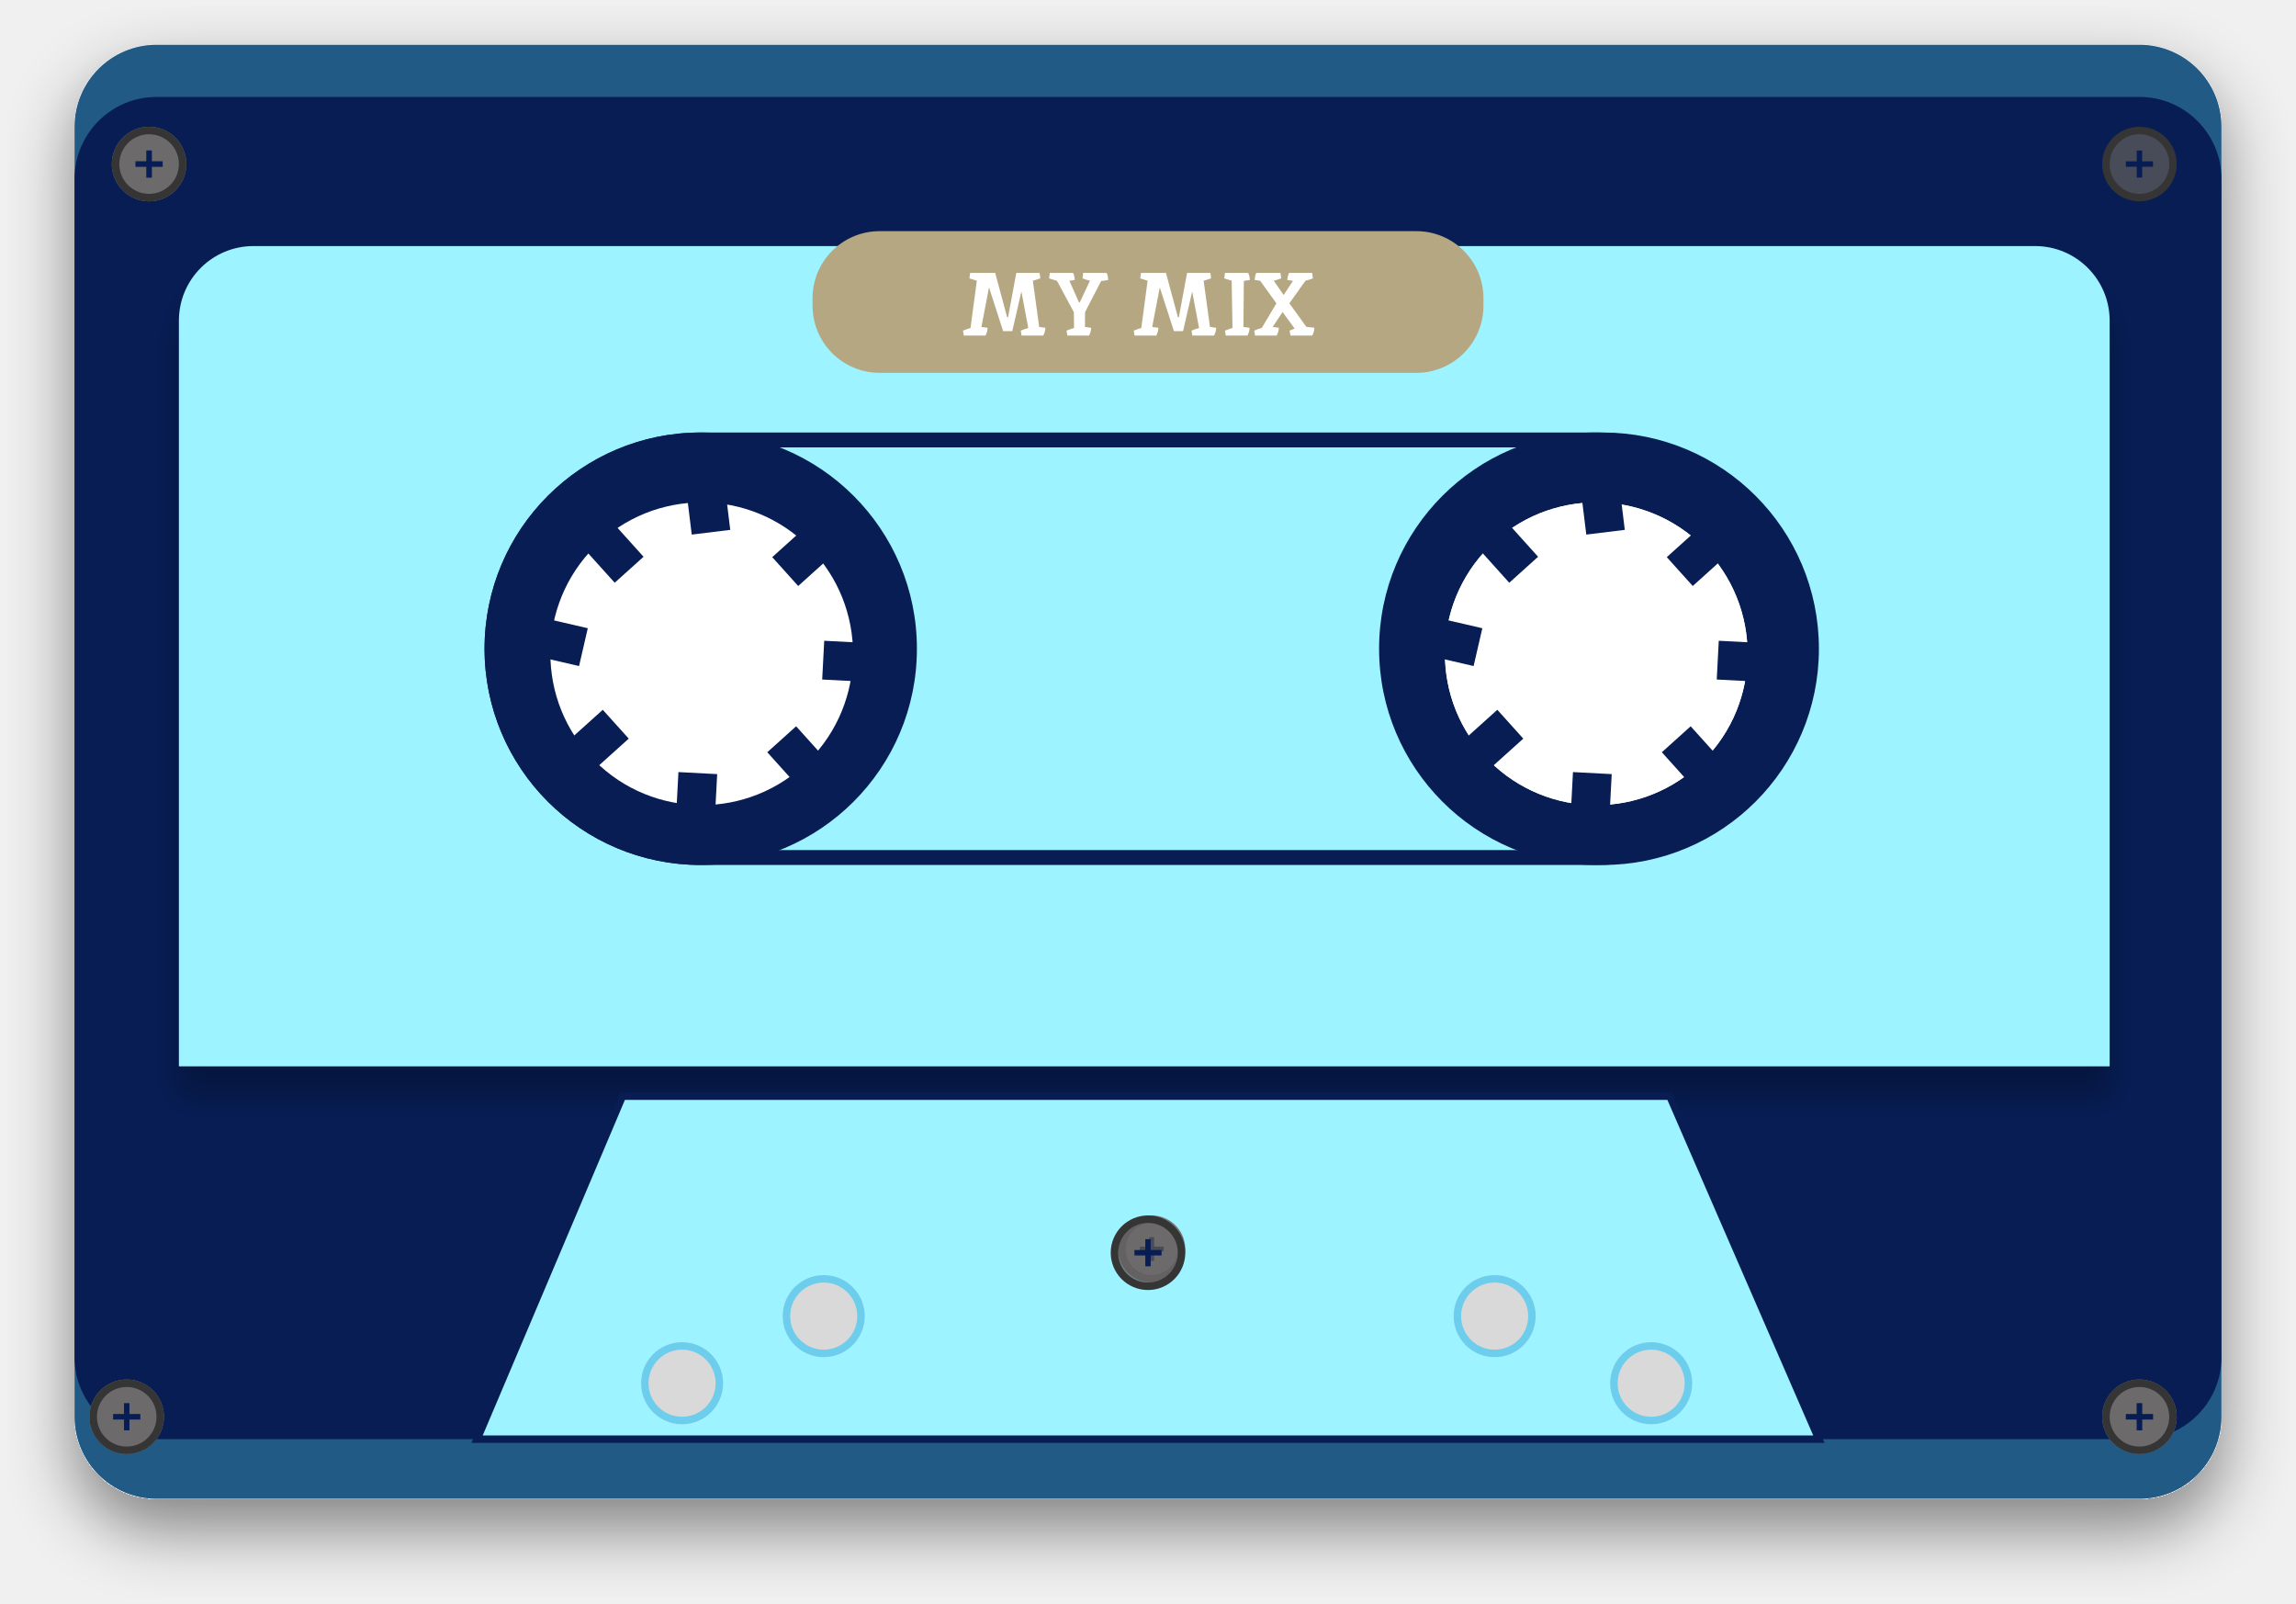
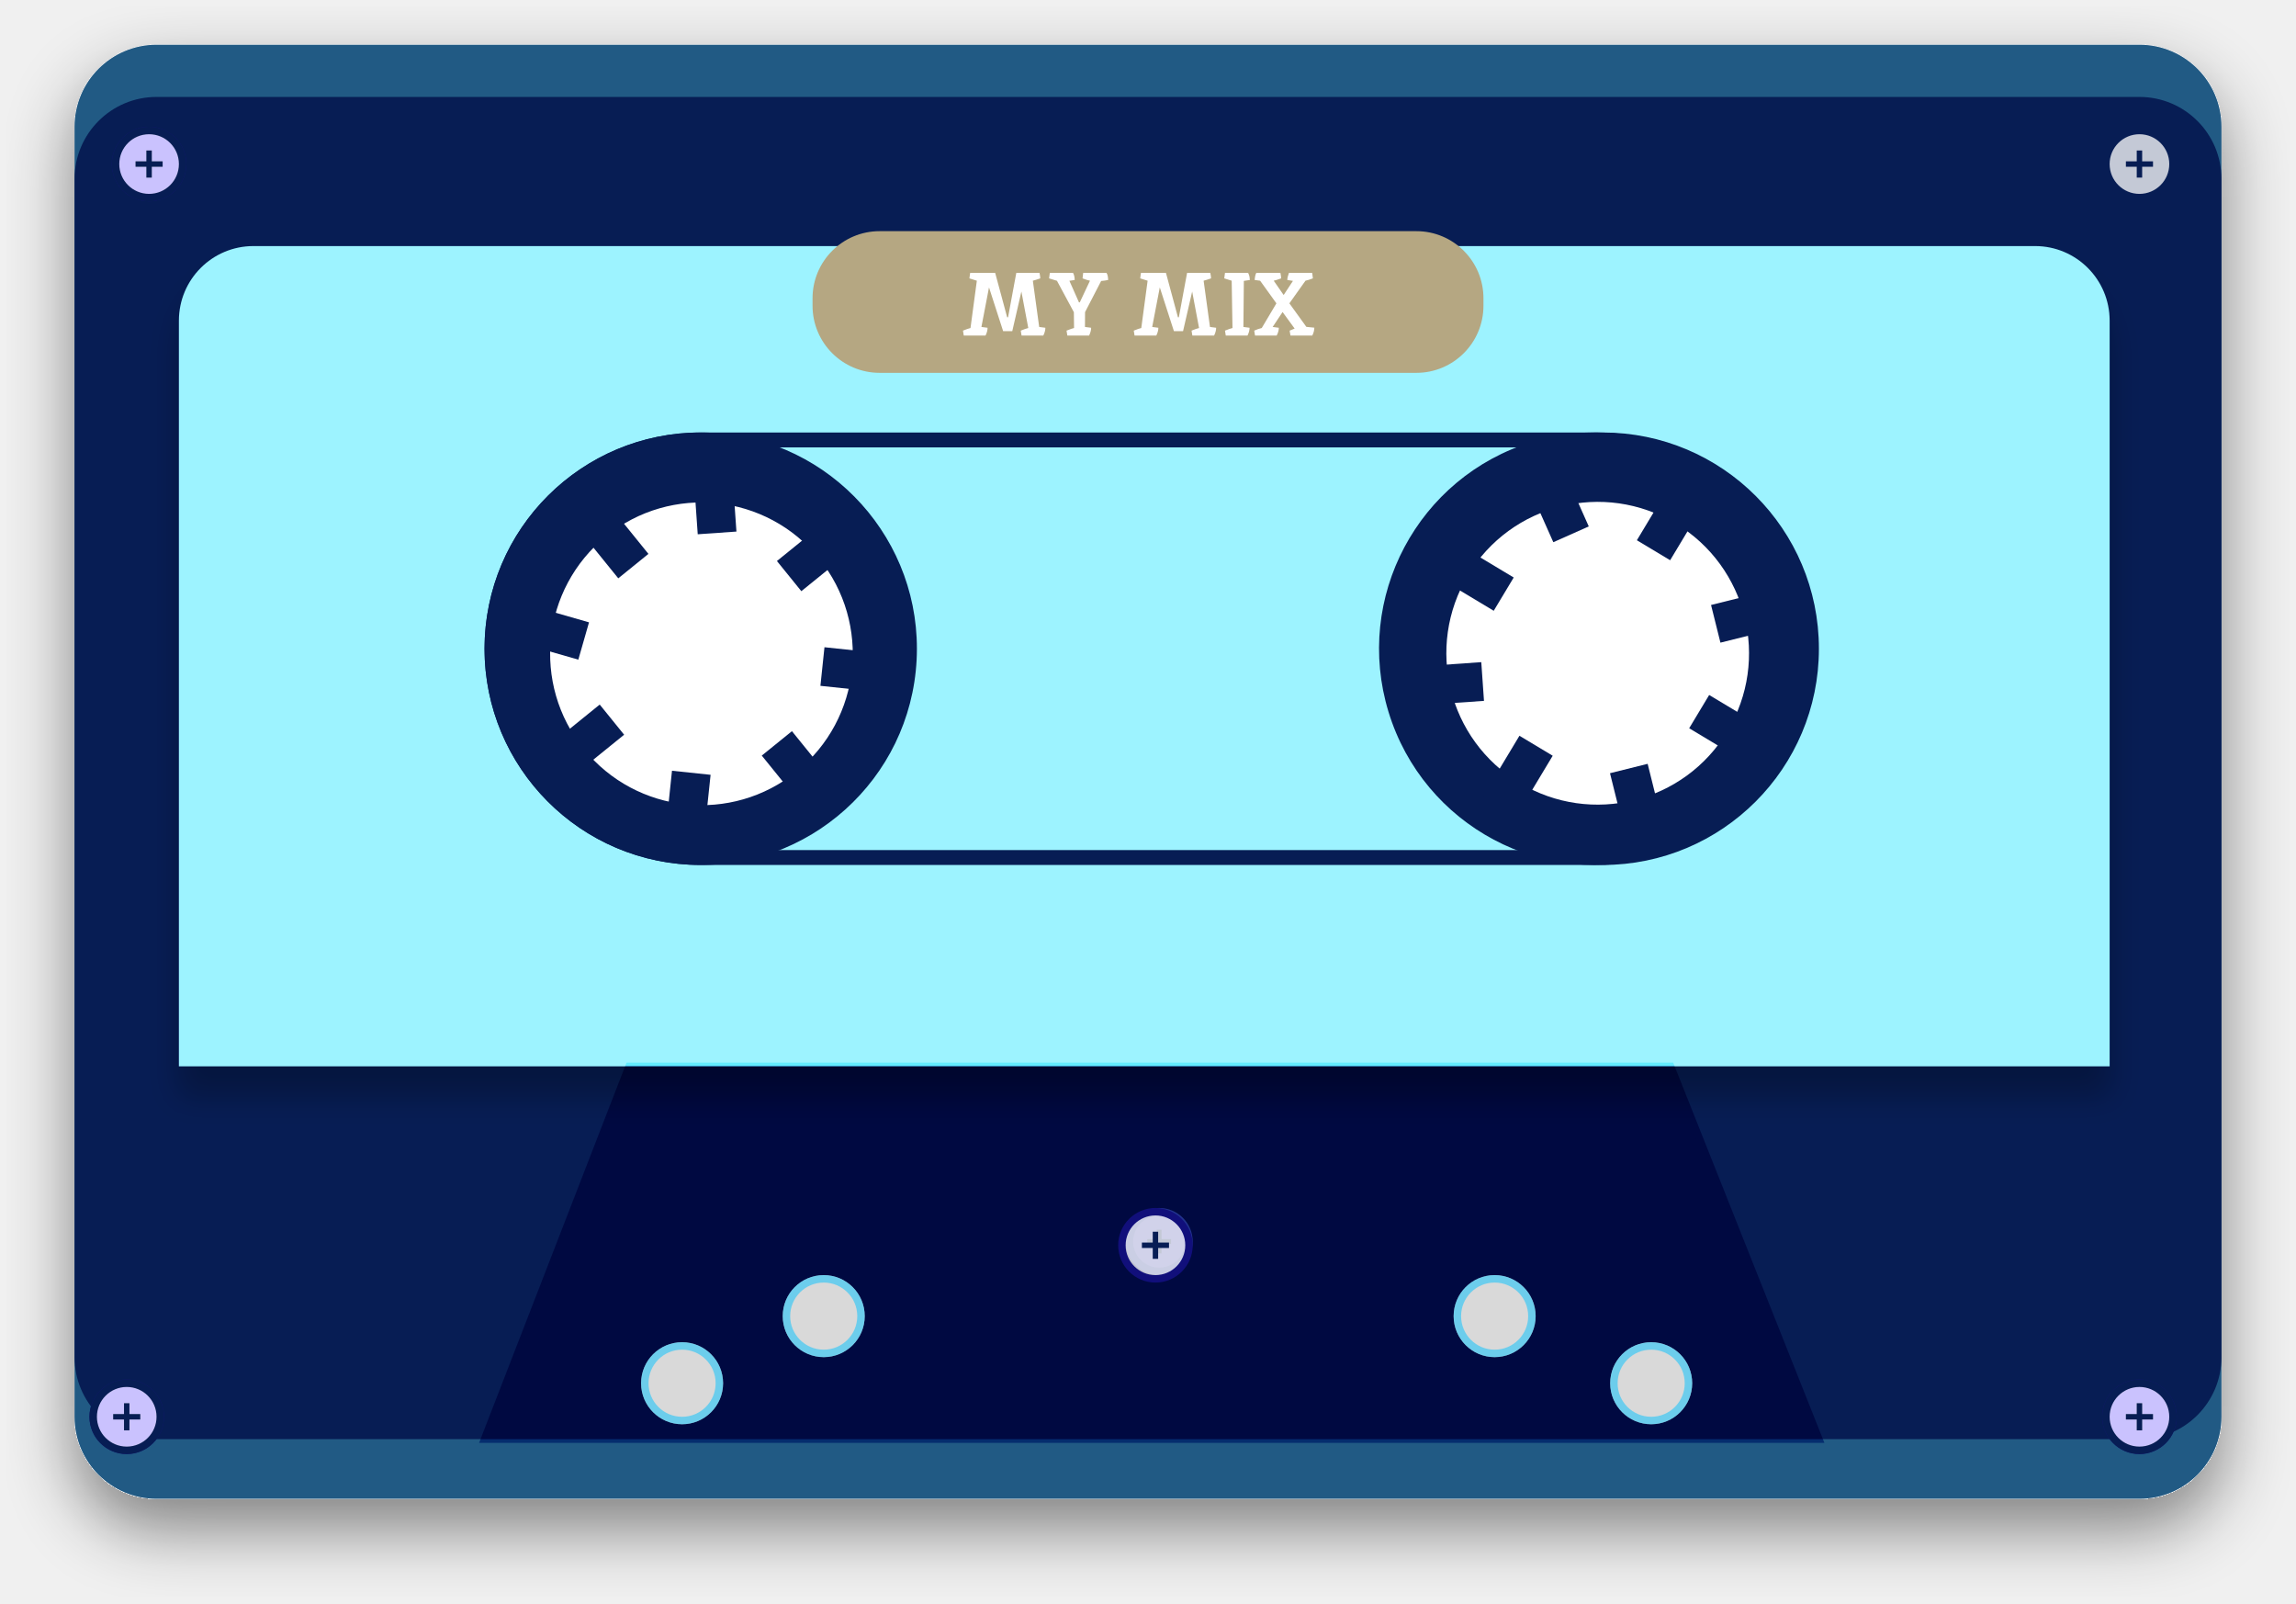
<svg xmlns="http://www.w3.org/2000/svg" width="308" height="215" viewBox="0 0 308 215" fill="none">
-   <g id="Cassette Tape" filter="url(#filter0_d_46_164)">
+   <g id="Cassette Tape" filter="url(#filter0_d_654_500)">
    <g id="Cassette Case">
-       <mask id="path-1-inside-1_46_164" fill="white">
+       <mask id="path-1-inside-1_654_500" fill="white">
        <rect x="10" y="6" width="288" height="195" rx="11" />
      </mask>
-       <rect x="10" y="6" width="288" height="195" rx="11" fill="#CF5858" stroke="#215A84" stroke-width="86" mask="url(#path-1-inside-1_46_164)" />
+       <rect x="10" y="6" width="288" height="195" rx="11" fill="#CF5858" stroke="#215A84" stroke-width="86" mask="url(#path-1-inside-1_654_500)" />
    </g>
    <g id="Cassette Tape_2">
-       <mask id="path-2-inside-2_46_164" fill="white">
+       <mask id="path-2-inside-2_654_500" fill="white">
        <rect x="10" y="13" width="288" height="180" rx="11" />
      </mask>
-       <rect x="10" y="13" width="288" height="180" rx="11" fill="#071D54" stroke="#071D54" stroke-width="86" mask="url(#path-2-inside-2_46_164)" />
+       <rect x="10" y="13" width="288" height="180" rx="11" fill="#071D54" stroke="#071D54" stroke-width="86" mask="url(#path-2-inside-2_654_500)" />
    </g>
    <g id="Screws">
      <g id="Screw">
-         <circle id="Ellipse 1" cx="20" cy="22" r="4.5" fill="#9D9D9D" stroke="#787878" />
+         <circle id="Ellipse 1" cx="20" cy="22" r="4.5" fill="#2300FB" stroke="#131178" />
        <g id="cross">
          <rect id="Rectangle 10" x="18.182" y="21.636" width="3.636" height="0.727" fill="#071D54" />
          <rect id="Rectangle 11" x="19.636" y="23.818" width="3.636" height="0.727" transform="rotate(-90 19.6364 23.8182)" fill="#071D54" />
        </g>
        <g id="Screw_2">
-           <circle id="Ellipse 1_2" cx="20" cy="22" r="4.5" fill="#5C5A5A" fill-opacity="0.76" stroke="#353535" />
+           <circle id="Ellipse 1_2" cx="20" cy="22" r="4.5" fill="white" fill-opacity="0.76" stroke="#071D54" />
          <g id="cross_2">
            <rect id="Rectangle 10_2" x="18.182" y="21.636" width="3.636" height="0.727" fill="#071D54" />
            <rect id="Rectangle 11_2" x="19.636" y="23.818" width="3.636" height="0.727" transform="rotate(-90 19.6364 23.8182)" fill="#071D54" />
          </g>
        </g>
      </g>
      <g id="Screw_3">
-         <circle id="Ellipse 1_3" cx="17" cy="190" r="4.5" fill="#9D9D9D" stroke="#787878" />
+         <circle id="Ellipse 1_3" cx="17" cy="190" r="4.5" fill="#2300FB" stroke="#131178" />
        <g id="cross_3">
          <rect id="Rectangle 10_3" x="15.182" y="189.636" width="3.636" height="0.727" fill="#071D54" />
          <rect id="Rectangle 11_3" x="16.636" y="191.818" width="3.636" height="0.727" transform="rotate(-90 16.6364 191.818)" fill="#071D54" />
        </g>
        <g id="Screw_4">
-           <circle id="Ellipse 1_4" cx="17" cy="190" r="4.5" fill="#5C5A5A" fill-opacity="0.76" stroke="#353535" />
+           <circle id="Ellipse 1_4" cx="17" cy="190" r="4.5" fill="white" fill-opacity="0.76" stroke="#071D54" />
          <g id="cross_4">
            <rect id="Rectangle 10_4" x="15.182" y="189.636" width="3.636" height="0.727" fill="#071D54" />
            <rect id="Rectangle 11_4" x="16.636" y="191.818" width="3.636" height="0.727" transform="rotate(-90 16.6364 191.818)" fill="#071D54" />
          </g>
        </g>
      </g>
      <g id="Screw_5">
-         <circle id="Ellipse 1_5" cx="287" cy="190" r="4.5" fill="#9D9D9D" stroke="#787878" />
+         <circle id="Ellipse 1_5" cx="287" cy="190" r="4.5" fill="#2300FB" stroke="#131178" />
        <g id="cross_5">
          <rect id="Rectangle 10_5" x="285.182" y="189.636" width="3.636" height="0.727" fill="#071D54" />
          <rect id="Rectangle 11_5" x="286.636" y="191.818" width="3.636" height="0.727" transform="rotate(-90 286.636 191.818)" fill="#071D54" />
        </g>
        <g id="Screw_6">
-           <circle id="Ellipse 1_6" cx="287" cy="190" r="4.5" fill="#5C5A5A" fill-opacity="0.76" stroke="#353535" />
+           <circle id="Ellipse 1_6" cx="287" cy="190" r="4.5" fill="white" fill-opacity="0.76" stroke="#071D54" />
          <g id="cross_6">
            <rect id="Rectangle 10_6" x="285.182" y="189.636" width="3.636" height="0.727" fill="#071D54" />
            <rect id="Rectangle 11_6" x="286.636" y="191.818" width="3.636" height="0.727" transform="rotate(-90 286.636 191.818)" fill="#071D54" />
          </g>
        </g>
      </g>
      <g id="Screw_7">
-         <circle id="Ellipse 1_7" cx="287" cy="22" r="4.5" fill="#5C5A5A" fill-opacity="0.76" stroke="#353535" />
+         <circle id="Ellipse 1_7" cx="287" cy="22" r="4.5" fill="white" fill-opacity="0.76" stroke="#071D54" />
        <g id="cross_7">
          <rect id="Rectangle 10_7" x="285.182" y="21.636" width="3.636" height="0.727" fill="#071D54" />
          <rect id="Rectangle 11_7" x="286.636" y="23.818" width="3.636" height="0.727" transform="rotate(-90 286.636 23.8182)" fill="#071D54" />
        </g>
      </g>
    </g>
-     <g id="Labels" filter="url(#filter1_d_46_164)">
+     <g id="Labels" filter="url(#filter1_d_654_500)">
      <path d="M24 43C24 37.477 28.477 33 34 33H273C278.523 33 283 37.477 283 43V143H24V43Z" fill="#9DF3FF" />
    </g>
-     <g id="Spools">
-       <g id="Spool">
-         <circle id="OuterSpool" cx="214" cy="87" r="29" fill="#071D54" />
-         <g id="InnerSpool">
-           <circle id="Spool_2" cx="214.133" cy="87.675" r="19.8" transform="rotate(-42 214.133 87.6752)" fill="white" stroke="white" />
-           <circle id="Spool_3" cx="214.133" cy="87.675" r="20.3" transform="rotate(-42 214.133 87.6752)" fill="white" />
-           <path id="Rectangle 1" d="M222.929 100.882L226.797 97.399L233.763 105.135L229.895 108.618L222.929 100.882Z" fill="#071D54" />
-           <path id="Rectangle 5" d="M211.008 103.541L216.206 103.814L215.661 114.21L210.463 113.937L211.008 103.541Z" fill="#071D54" />
-           <path id="Rectangle 7" d="M198.85 84.249L197.679 89.321L187.535 86.979L188.706 81.907L198.85 84.249Z" fill="#071D54" />
-           <path id="Rectangle 8" d="M217.961 71.058L212.795 71.693L211.526 61.36L216.693 60.726L217.961 71.058Z" fill="#071D54" />
-           <path id="Rectangle 6" d="M230.295 91.128L230.567 85.93L240.963 86.475L240.691 91.673L230.295 91.128Z" fill="#071D54" />
-           <path id="Rectangle 2" d="M195.495 70.413L199.363 66.93L206.329 74.666L202.46 78.149L195.495 70.413Z" fill="#071D54" />
-           <rect id="Rectangle 3" x="196.606" y="106.02" width="5.205" height="10.41" transform="rotate(-132 196.606 106.02)" fill="#071D54" />
-           <rect id="Rectangle 4" x="227.075" y="78.586" width="5.205" height="10.41" transform="rotate(-132 227.075 78.5856)" fill="#071D54" />
-         </g>
-       </g>
-       <g id="Spool_4">
-         <circle id="OuterSpool_2" cx="94" cy="87" r="29" fill="#071D54" />
-         <g id="InnerSpool_2">
-           <circle id="Spool_5" cx="94.133" cy="87.675" r="20.3" transform="rotate(-42 94.1329 87.6752)" fill="white" />
-           <path id="Rectangle 1_2" d="M102.929 100.882L106.797 97.399L113.763 105.135L109.895 108.618L102.929 100.882Z" fill="#071D54" />
-           <path id="Rectangle 5_2" d="M91.008 103.541L96.206 103.814L95.661 114.21L90.463 113.937L91.008 103.541Z" fill="#071D54" />
-           <path id="Rectangle 7_2" d="M78.85 84.249L77.679 89.321L67.535 86.979L68.706 81.907L78.85 84.249Z" fill="#071D54" />
-           <path id="Rectangle 8_2" d="M97.961 71.058L92.795 71.693L91.526 61.36L96.693 60.726L97.961 71.058Z" fill="#071D54" />
-           <path id="Rectangle 6_2" d="M110.295 91.128L110.567 85.93L120.963 86.475L120.691 91.673L110.295 91.128Z" fill="#071D54" />
-           <path id="Rectangle 2_2" d="M75.495 70.413L79.363 66.93L86.329 74.666L82.46 78.149L75.495 70.413Z" fill="#071D54" />
-           <rect id="Rectangle 3_2" x="76.606" y="106.02" width="5.205" height="10.41" transform="rotate(-132 76.6062 106.02)" fill="#071D54" />
-           <rect id="Rectangle 4_2" x="107.075" y="78.586" width="5.205" height="10.41" transform="rotate(-132 107.075 78.5856)" fill="#071D54" />
-         </g>
-       </g>
-       <rect id="tension on spool" x="66" y="59" width="177" height="56" rx="28" stroke="#071D54" stroke-width="2" />
+     <rect id="tension on spool" x="66" y="58.999" width="177" height="56" rx="28" stroke="#071D54" stroke-width="2" />
+     <g id="Spool 1">
+       <path d="M122.96 88.517C122.122 104.512 108.476 116.798 92.482 115.96C76.488 115.122 64.201 101.476 65.04 85.482C65.878 69.488 79.523 57.201 95.517 58.039C111.512 58.878 123.798 72.523 122.96 88.517Z" fill="#071D54" />
+       <path d="M109.873 74.906C116.929 83.619 115.585 96.401 106.872 103.457C98.159 110.512 85.377 109.169 78.321 100.456C71.266 91.743 72.609 78.96 81.322 71.905C90.035 64.849 102.818 66.193 109.873 74.906Z" fill="white" />
+       <path d="M102.19 101.329L106.235 98.054L112.787 106.144L108.741 109.42L102.19 101.329Z" fill="#071D54" />
+       <path d="M90.146 103.362L95.323 103.906L94.235 114.259L89.058 113.715L90.146 103.362Z" fill="#071D54" />
+       <path d="M79.014 83.46L77.58 88.463L67.573 85.594L69.007 80.59L79.014 83.46Z" fill="#071D54" />
+       <path d="M98.79 71.287L93.598 71.65L92.871 61.266L98.064 60.903L98.79 71.287Z" fill="#071D54" />
+       <path d="M110.056 91.975L110.6 86.799L120.953 87.887L120.409 93.063L110.056 91.975Z" fill="#071D54" />
+       <path d="M76.388 69.466L80.433 66.191L86.984 74.281L82.939 77.557L76.388 69.466Z" fill="#071D54" />
+       <path d="M75.634 105.083L72.359 101.038L80.449 94.487L83.725 98.532L75.634 105.083Z" fill="#071D54" />
+       <path d="M107.497 79.281L104.222 75.236L112.312 68.685L115.588 72.73L107.497 79.281Z" fill="#071D54" />
+     </g>
+     <g id="Spool 2">
+       <path d="M241.733 78.521C246.416 93.838 237.795 110.05 222.479 114.733C207.162 119.416 190.95 110.795 186.267 95.479C181.584 80.162 190.205 63.95 205.521 59.267C220.838 54.584 237.05 63.205 241.733 78.521Z" fill="#071D54" />
+       <path d="M224.78 70.206C234.39 75.981 237.499 88.452 231.725 98.062C225.951 107.672 213.479 110.782 203.869 105.007C194.259 99.233 191.15 86.762 196.924 77.151C202.698 67.541 215.17 64.432 224.78 70.206Z" fill="white" />
+       <path d="M226.597 97.664L229.278 93.203L238.202 98.564L235.521 103.026L226.597 97.664Z" fill="#071D54" />
+       <path d="M215.975 103.693L221.026 102.434L223.544 112.535L218.493 113.794L215.975 103.693Z" fill="#071D54" />
+       <path d="M198.708 88.799L199.071 93.991L188.686 94.718L188.323 89.525L198.708 88.799Z" fill="#071D54" />
+       <path d="M213.127 70.597L208.372 72.714L204.138 63.204L208.893 61.087L213.127 70.597Z" fill="#071D54" />
+       <path d="M230.79 86.184L229.531 81.133L239.632 78.615L240.891 83.665L230.79 86.184Z" fill="#071D54" />
+       <path d="M191.454 76.548L194.134 72.086L203.058 77.448L200.377 81.909L191.454 76.548Z" fill="#071D54" />
+       <path d="M202.927 110.274L198.465 107.593L203.827 98.67L208.289 101.351L202.927 110.274Z" fill="#071D54" />
+       <path d="M224.044 75.13L219.582 72.45L224.944 63.526L229.405 66.207L224.044 75.13Z" fill="#071D54" />
    </g>
    <g id="Bottom">
-       <g id="Bottom Trapazoid">
-         <path d="M83.5 147H224L244 193H64L83.5 147Z" fill="#9DF3FF" />
-         <path d="M83.5 147H224L244 193H64L83.5 147Z" stroke="#071D54" />
+       <g id="Bottom Trapazoid" style="mix-blend-mode:soft-light">
+         <path d="M84.392 143H224.111L244 193H65L84.392 143Z" fill="#071D54" />
+         <path d="M84.392 143H224.111L244 193H65L84.392 143Z" stroke="#071D54" />
      </g>
      <g id="Screw_8">
-         <circle id="Ellipse 1_8" cx="154.5" cy="167.5" r="4" fill="#9D9D9D" stroke="#787878" />
+         <circle id="Ellipse 1_8" cx="155.5" cy="166.5" r="4" fill="#3F43A6" stroke="#21328D" />
        <g id="cross_8">
-           <rect id="Rectangle 10_8" x="152.909" y="167.182" width="3.182" height="0.636" fill="#071D54" />
-           <rect id="Rectangle 11_8" x="154.182" y="169.091" width="3.182" height="0.636" transform="rotate(-90 154.182 169.091)" fill="#071D54" />
+           <rect id="Rectangle 10_8" x="153.909" y="166.182" width="3.182" height="0.636" fill="#071D54" />
+           <rect id="Rectangle 11_8" x="155.182" y="168.091" width="3.182" height="0.636" transform="rotate(-90 155.182 168.091)" fill="#071D54" />
        </g>
        <g id="Screw_9">
-           <circle id="Ellipse 1_9" cx="154" cy="168" r="4.5" fill="#5C5A5A" fill-opacity="0.76" stroke="#353535" />
+           <circle id="Ellipse 1_9" cx="155" cy="167" r="4.5" fill="white" fill-opacity="0.76" stroke="#110F7B" />
          <g id="cross_9">
-             <rect id="Rectangle 10_9" x="152.182" y="167.636" width="3.636" height="0.727" fill="#071D54" />
-             <rect id="Rectangle 11_9" x="153.636" y="169.818" width="3.636" height="0.727" transform="rotate(-90 153.636 169.818)" fill="#071D54" />
+             <rect id="Rectangle 10_9" x="153.182" y="166.636" width="3.636" height="0.727" fill="#071D54" />
+             <rect id="Rectangle 11_9" x="154.636" y="168.818" width="3.636" height="0.727" transform="rotate(-90 154.636 168.818)" fill="#071D54" />
          </g>
        </g>
      </g>
      <g id="Ellipse 2">
        <circle cx="110.5" cy="176.5" r="5.5" fill="#D9D9D9" />
        <circle cx="110.5" cy="176.5" r="5" stroke="#00C2FF" stroke-opacity="0.5" />
      </g>
      <g id="Ellipse 3">
        <circle cx="200.5" cy="176.5" r="5.5" fill="#D9D9D9" />
        <circle cx="200.5" cy="176.5" r="5" stroke="#00C2FF" stroke-opacity="0.5" />
      </g>
      <g id="Ellipse 2_2">
        <circle cx="91.5" cy="185.5" r="5.5" fill="#D9D9D9" />
        <circle cx="91.5" cy="185.5" r="5" stroke="#00C2FF" stroke-opacity="0.5" />
      </g>
      <g id="Ellipse 3_2">
        <circle cx="221.5" cy="185.5" r="5.5" fill="#D9D9D9" />
        <circle cx="221.5" cy="185.5" r="5" stroke="#00C2FF" stroke-opacity="0.5" />
      </g>
    </g>
    <g id="Sticker">
      <rect id="Rectangle 12" x="109" y="31" width="90" height="19" rx="9" fill="#B5A782" />
      <path id="MY MIX" d="M135.228 42.552L136.332 36.6H139.452C139.516 36.944 139.548 37.188 139.548 37.332C139.164 37.468 138.832 37.572 138.552 37.644L139.404 43.848L140.232 43.956C140.232 44.284 140.14 44.632 139.956 45H137.04L136.932 44.34C137.38 44.156 137.716 44.04 137.94 43.992L137.016 39.096L135.792 44.412H134.568L132.672 38.544L131.652 43.848L132.48 43.956C132.48 44.284 132.388 44.632 132.204 45H129.288L129.18 44.34C129.628 44.156 129.964 44.04 130.188 43.992L131.04 37.644L130.044 37.332L130.14 36.6H133.5L135.108 42.552H135.228ZM145.556 41.856L145.544 43.848L146.372 43.956C146.372 44.284 146.28 44.632 146.096 45H143.18L143.072 44.34C143.624 44.124 143.96 44.008 144.08 43.992C144.08 43.52 144.072 42.812 144.056 41.868L141.788 37.656L140.732 37.332L140.828 36.6H143.948C144.092 36.864 144.164 37.18 144.164 37.548C143.98 37.58 143.744 37.616 143.456 37.656L144.74 40.548H144.848L146.216 37.644C145.944 37.588 145.612 37.484 145.22 37.332L145.304 36.6H148.436C148.572 36.8 148.644 37.116 148.652 37.548C148.34 37.612 148.028 37.656 147.716 37.68L145.556 41.856ZM158.138 42.552L159.242 36.6H162.362C162.426 36.944 162.458 37.188 162.458 37.332C162.074 37.468 161.742 37.572 161.462 37.644L162.314 43.848L163.142 43.956C163.142 44.284 163.05 44.632 162.866 45H159.95L159.842 44.34C160.29 44.156 160.626 44.04 160.85 43.992L159.926 39.096L158.702 44.412H157.478L155.582 38.544L154.562 43.848L155.39 43.956C155.39 44.284 155.298 44.632 155.114 45H152.198L152.09 44.34C152.538 44.156 152.874 44.04 153.098 43.992L153.95 37.644L152.954 37.332L153.05 36.6H156.41L158.018 42.552H158.138ZM167.446 36.6C167.438 36.6 167.438 36.608 167.446 36.624C167.462 36.64 167.478 36.676 167.494 36.732C167.518 36.78 167.542 36.84 167.566 36.912C167.614 37.04 167.646 37.252 167.662 37.548C167.254 37.612 166.986 37.652 166.858 37.668L166.798 43.848L167.626 43.956C167.626 44.284 167.534 44.632 167.35 45H164.434L164.326 44.34C164.774 44.156 165.11 44.04 165.334 43.992C165.326 43.52 165.314 42.856 165.298 42C165.274 40.08 165.25 38.628 165.226 37.644L164.23 37.332L164.326 36.6H167.446ZM173.445 37.668C173.117 37.628 172.865 37.588 172.689 37.548C172.689 37.308 172.761 36.992 172.905 36.6H176.025C176.073 36.888 176.105 37.132 176.121 37.332C175.697 37.492 175.365 37.596 175.125 37.644L172.965 40.68L175.245 43.836L176.313 43.944C176.313 44.28 176.221 44.632 176.037 45H173.109L173.001 44.34C173.153 44.284 173.377 44.192 173.673 44.064L172.053 41.844L170.721 43.848L171.549 43.956C171.549 44.292 171.453 44.64 171.261 45H168.357L168.249 44.34C168.593 44.18 168.929 44.064 169.257 43.992L171.225 40.68L169.041 37.644L168.309 37.548C168.341 37.116 168.413 36.8 168.525 36.6H171.765C171.829 36.944 171.861 37.188 171.861 37.332C171.405 37.5 171.073 37.604 170.865 37.644C170.993 37.836 171.201 38.136 171.489 38.544C171.777 38.944 172.013 39.284 172.197 39.564L173.445 37.668Z" fill="white" />
    </g>
  </g>
  <defs>
-     <filter id="filter0_d_46_164" x="0.9" y="0.9" width="306.2" height="213.2" filterUnits="userSpaceOnUse" color-interpolation-filters="sRGB">
+     <filter id="filter0_d_654_500" x="0.9" y="0.9" width="306.2" height="213.2" filterUnits="userSpaceOnUse" color-interpolation-filters="sRGB">
      <feFlood flood-opacity="0" result="BackgroundImageFix" />
      <feColorMatrix in="SourceAlpha" type="matrix" values="0 0 0 0 0 0 0 0 0 0 0 0 0 0 0 0 0 0 127 0" result="hardAlpha" />
      <feOffset dy="4" />
      <feGaussianBlur stdDeviation="4.55" />
      <feComposite in2="hardAlpha" operator="out" />
      <feColorMatrix type="matrix" values="0 0 0 0 0 0 0 0 0 0 0 0 0 0 0 0 0 0 0.46 0" />
-       <feBlend mode="normal" in2="BackgroundImageFix" result="effect1_dropShadow_46_164" />
-       <feBlend mode="normal" in="SourceGraphic" in2="effect1_dropShadow_46_164" result="shape" />
+       <feBlend mode="normal" in2="BackgroundImageFix" result="effect1_dropShadow_654_500" />
+       <feBlend mode="normal" in="SourceGraphic" in2="effect1_dropShadow_654_500" result="shape" />
    </filter>
-     <filter id="filter1_d_46_164" x="20" y="33" width="267" height="118" filterUnits="userSpaceOnUse" color-interpolation-filters="sRGB">
+     <filter id="filter1_d_654_500" x="20" y="33" width="267" height="118" filterUnits="userSpaceOnUse" color-interpolation-filters="sRGB">
      <feFlood flood-opacity="0" result="BackgroundImageFix" />
      <feColorMatrix in="SourceAlpha" type="matrix" values="0 0 0 0 0 0 0 0 0 0 0 0 0 0 0 0 0 0 127 0" result="hardAlpha" />
      <feOffset dy="4" />
      <feGaussianBlur stdDeviation="2" />
      <feComposite in2="hardAlpha" operator="out" />
      <feColorMatrix type="matrix" values="0 0 0 0 0 0 0 0 0 0 0 0 0 0 0 0 0 0 0.25 0" />
-       <feBlend mode="normal" in2="BackgroundImageFix" result="effect1_dropShadow_46_164" />
-       <feBlend mode="normal" in="SourceGraphic" in2="effect1_dropShadow_46_164" result="shape" />
+       <feBlend mode="normal" in2="BackgroundImageFix" result="effect1_dropShadow_654_500" />
+       <feBlend mode="normal" in="SourceGraphic" in2="effect1_dropShadow_654_500" result="shape" />
    </filter>
  </defs>
</svg>
